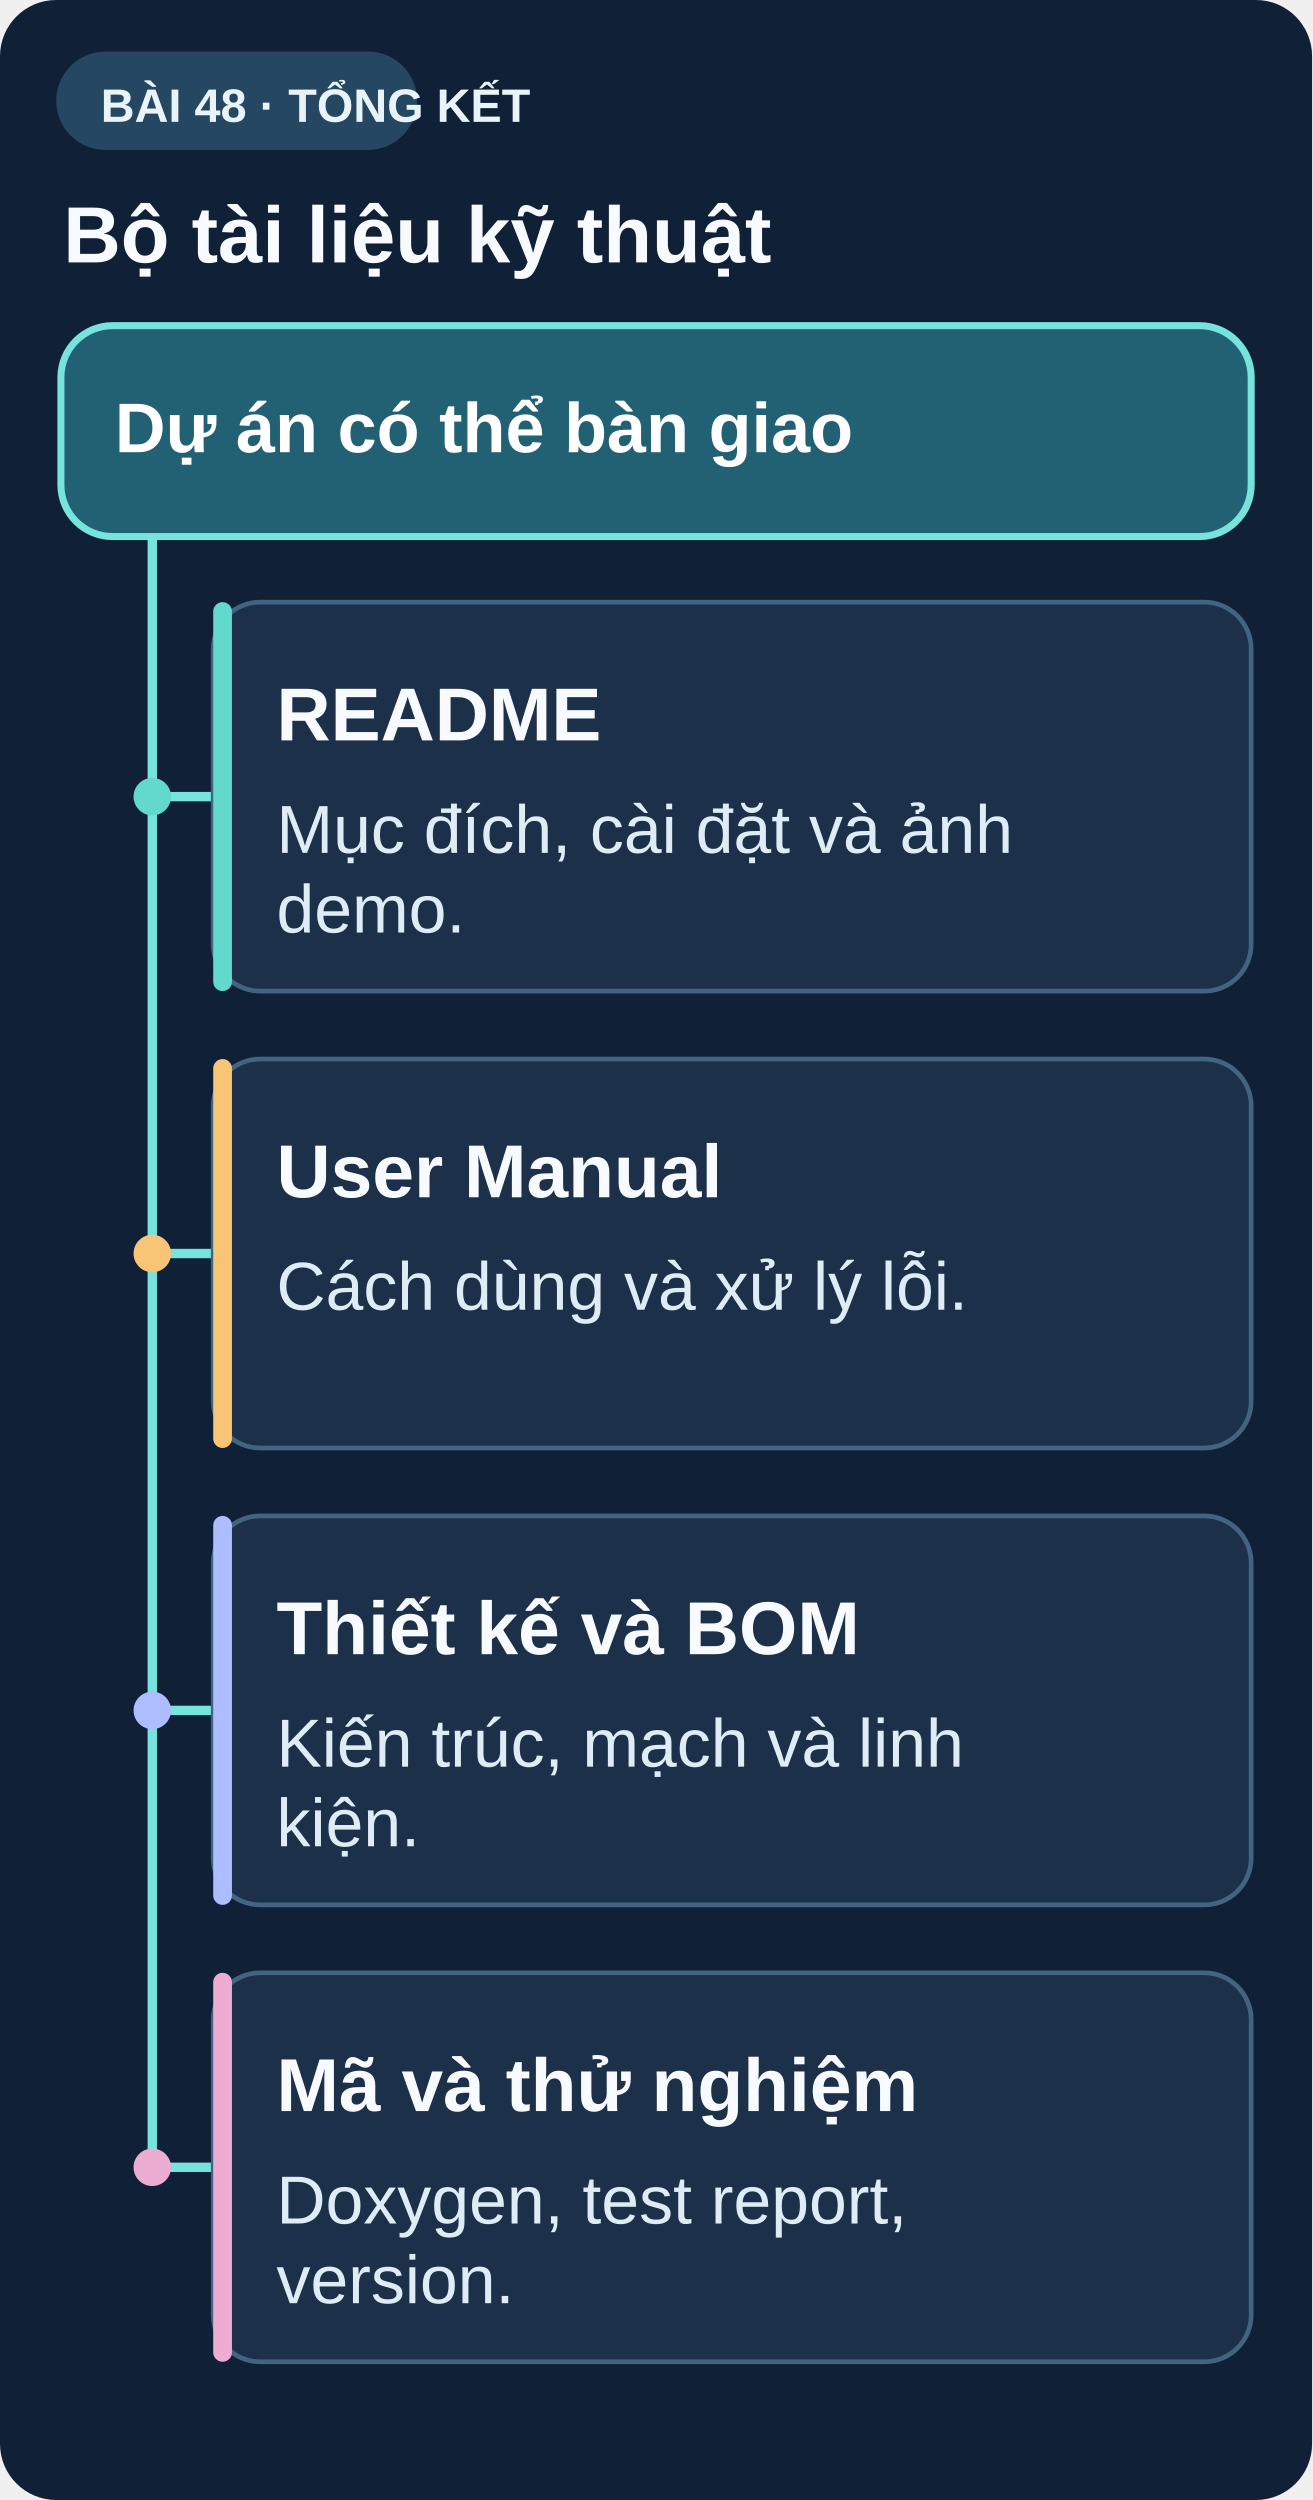
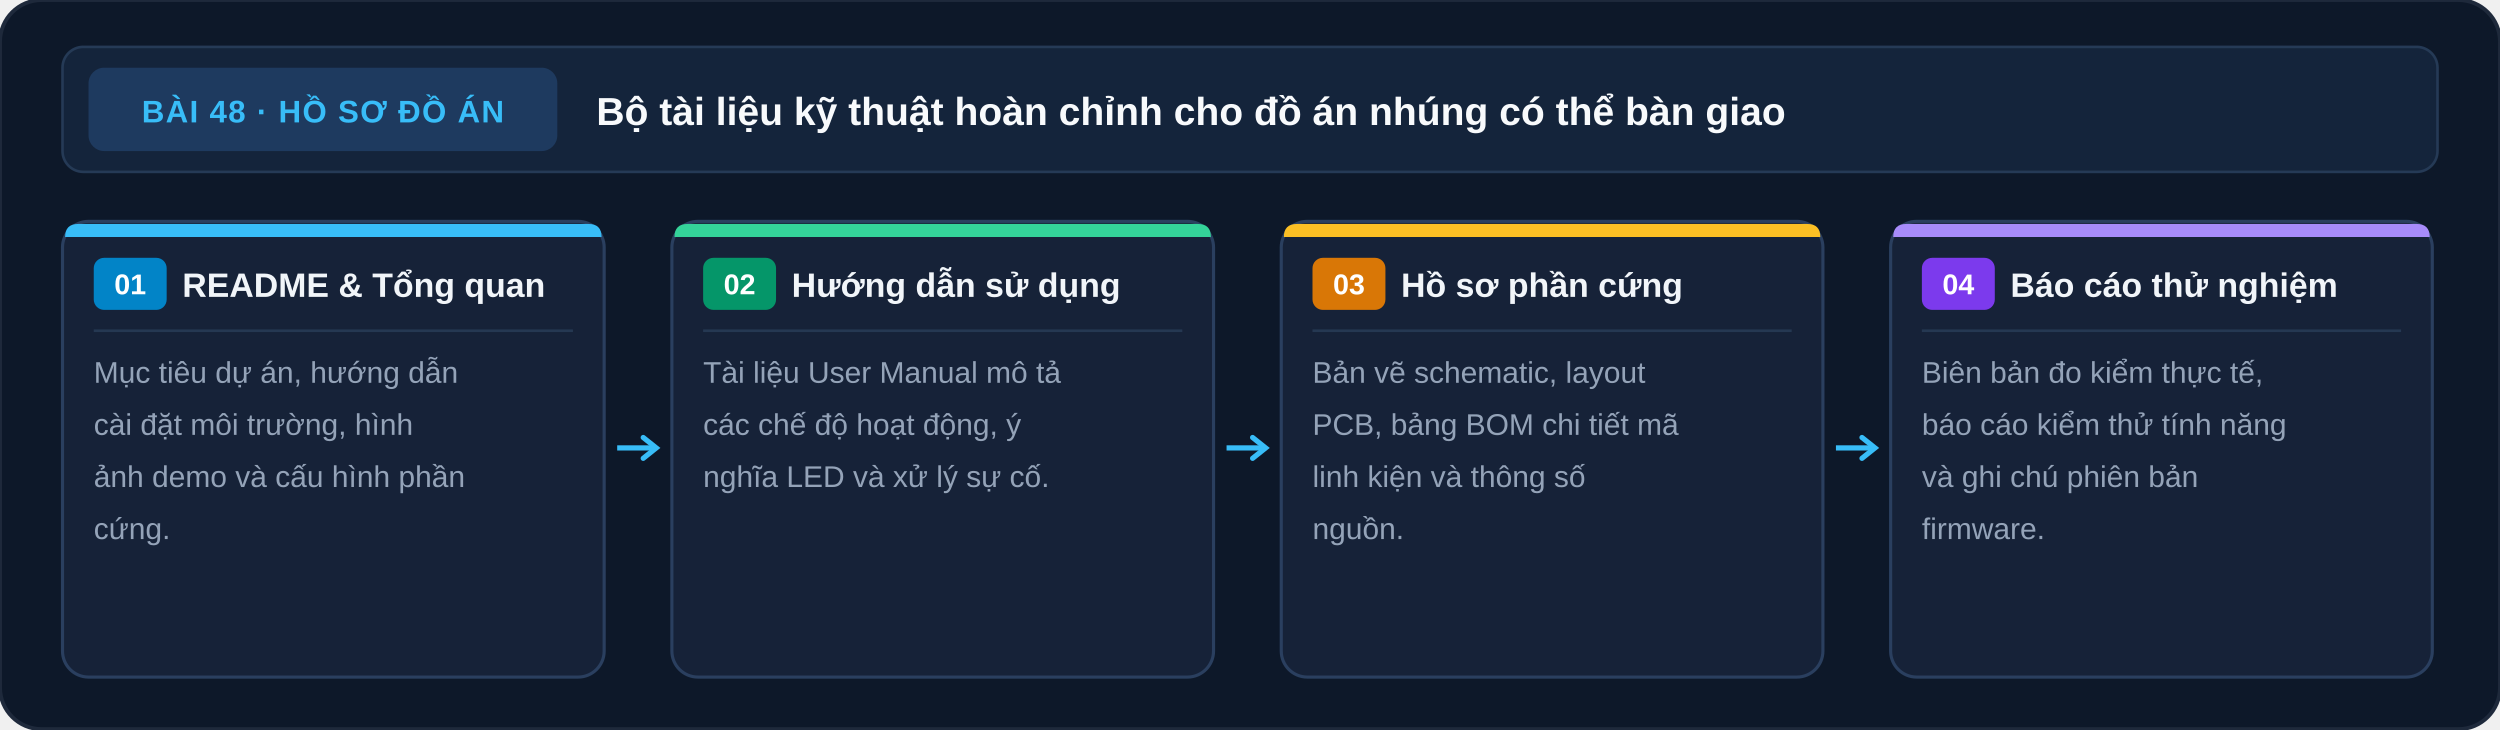
- <svg xmlns="http://www.w3.org/2000/svg" width="560" height="1067" viewBox="0 0 560 1067" role="img" aria-labelledby="title desc">
-   <rect width="560" height="1067" rx="24" fill="#102036" />
-   <rect x="24" y="22" width="154" height="42" rx="21" fill="#254761" />
-   <text x="43" y="52" font-family="Arial,sans-serif" font-size="20" font-weight="700" fill="#e8f4fa">BÀI 48 · TỔNG KẾT</text>
-   <text x="27" y="112" font-family="Arial,sans-serif" font-size="34" font-weight="700" fill="#f7fbff">Bộ tài liệu kỹ thuật</text>
-   <rect x="26" y="139" width="508" height="90" rx="22" fill="#226174" stroke="#76e3dc" stroke-width="3" />
-   <text x="49" y="193" font-family="Arial,sans-serif" font-size="30" font-weight="700" fill="#ffffff">Dự án có thể bàn giao</text>
-   <path d="M 65 229 V 929" stroke="#76e3dc" stroke-width="4" fill="none" />
-   <path d="M 65 340 H 91" stroke="#76e3dc" stroke-width="4" />
-   <circle cx="65" cy="340" r="8" fill="#63d8cc" />
-   <rect x="91" y="257" width="443" height="166" rx="20" fill="#1c304a" stroke="#426480" stroke-width="2" />
-   <rect x="91" y="257" width="8" height="166" rx="4" fill="#63d8cc" />
-   <text x="118" y="316" font-family="Arial,sans-serif" font-size="32" font-weight="700" fill="#f7fbff">README</text>
-   <text x="118" y="364" font-family="Arial,sans-serif" font-size="29" font-weight="400" fill="#deedf5">Mục đích, cài đặt và ảnh</text>
-   <text x="118" y="398" font-family="Arial,sans-serif" font-size="29" font-weight="400" fill="#deedf5">demo.</text>
-   <path d="M 65 535 H 91" stroke="#76e3dc" stroke-width="4" />
-   <circle cx="65" cy="535" r="8" fill="#f8c476" />
-   <rect x="91" y="452" width="443" height="166" rx="20" fill="#1c304a" stroke="#426480" stroke-width="2" />
-   <rect x="91" y="452" width="8" height="166" rx="4" fill="#f8c476" />
-   <text x="118" y="511" font-family="Arial,sans-serif" font-size="32" font-weight="700" fill="#f7fbff">User Manual</text>
-   <text x="118" y="559" font-family="Arial,sans-serif" font-size="29" font-weight="400" fill="#deedf5">Cách dùng và xử lý lỗi.</text>
-   <path d="M 65 730 H 91" stroke="#76e3dc" stroke-width="4" />
-   <circle cx="65" cy="730" r="8" fill="#aebdff" />
-   <rect x="91" y="647" width="443" height="166" rx="20" fill="#1c304a" stroke="#426480" stroke-width="2" />
-   <rect x="91" y="647" width="8" height="166" rx="4" fill="#aebdff" />
-   <text x="118" y="706" font-family="Arial,sans-serif" font-size="32" font-weight="700" fill="#f7fbff">Thiết kế và BOM</text>
-   <text x="118" y="754" font-family="Arial,sans-serif" font-size="29" font-weight="400" fill="#deedf5">Kiến trúc, mạch và linh</text>
-   <text x="118" y="788" font-family="Arial,sans-serif" font-size="29" font-weight="400" fill="#deedf5">kiện.</text>
-   <path d="M 65 925 H 91" stroke="#76e3dc" stroke-width="4" />
-   <circle cx="65" cy="925" r="8" fill="#edadd2" />
-   <rect x="91" y="842" width="443" height="166" rx="20" fill="#1c304a" stroke="#426480" stroke-width="2" />
-   <rect x="91" y="842" width="8" height="166" rx="4" fill="#edadd2" />
-   <text x="118" y="901" font-family="Arial,sans-serif" font-size="32" font-weight="700" fill="#f7fbff">Mã và thử nghiệm</text>
-   <text x="118" y="949" font-family="Arial,sans-serif" font-size="29" font-weight="400" fill="#deedf5">Doxygen, test report,</text>
-   <text x="118" y="983" font-family="Arial,sans-serif" font-size="29" font-weight="400" fill="#deedf5">version.</text>
+ <svg xmlns="http://www.w3.org/2000/svg" width="960" height="280" viewBox="0 0 960 280" role="img" aria-labelledby="title desc">
+   <rect width="960" height="280" rx="16" fill="#0d1829" stroke="#1e293b" stroke-width="1.5" />
+   <rect x="24" y="18" width="912" height="48" rx="8" fill="#14243b" stroke="#253a56" stroke-width="1" />
+   <rect x="34" y="26" width="180" height="32" rx="6" fill="#1e3a5f" />
+   <text x="124" y="47" font-family="Arial,sans-serif" font-size="12" font-weight="700" fill="#38bdf8" text-anchor="middle" letter-spacing="0.5">BÀI 48 · HỒ SƠ ĐỒ ÁN</text>
+   <text x="229" y="48" font-family="Arial,sans-serif" font-size="15" font-weight="700" fill="#f8fafc">Bộ tài liệu kỹ thuật hoàn chỉnh cho đồ án nhúng có thể bàn giao</text>
+   <rect x="24" y="85" width="208" height="175" rx="10" fill="#162238" stroke="#2a3f5f" stroke-width="1.2" />
+   <path d="M 25 91 Q 25 86 30 86 L 226 86 Q 231 86 231 91 L 231 91 L 25 91 Z" fill="#38bdf8" />
+   <rect x="36" y="99" width="28" height="20" rx="4" fill="#0284c7" />
+   <text x="50" y="113" font-family="Arial,sans-serif" font-size="11" font-weight="700" fill="#ffffff" text-anchor="middle">01</text>
+   <text x="70" y="114" font-family="Arial,sans-serif" font-size="13" font-weight="700" fill="#f1f5f9">README &amp; Tổng quan</text>
+   <line x1="36" y1="127" x2="220" y2="127" stroke="#253852" stroke-width="1" />
+   <text x="36" y="147" font-family="Arial,sans-serif" font-size="11.5" font-weight="400" fill="#94a3b8">Mục tiêu dự án, hướng dẫn</text>
+   <text x="36" y="167" font-family="Arial,sans-serif" font-size="11.5" font-weight="400" fill="#94a3b8">cài đặt môi trường, hình</text>
+   <text x="36" y="187" font-family="Arial,sans-serif" font-size="11.5" font-weight="400" fill="#94a3b8">ảnh demo và cấu hình phần</text>
+   <text x="36" y="207" font-family="Arial,sans-serif" font-size="11.5" font-weight="400" fill="#94a3b8">cứng.</text>
+   <path d="M 237 172 L 251 172" stroke="#38bdf8" stroke-width="2" />
+   <path d="M 247 168 L 252 172 L 247 176" fill="none" stroke="#38bdf8" stroke-width="2" stroke-linecap="round" />
+   <rect x="258" y="85" width="208" height="175" rx="10" fill="#162238" stroke="#2a3f5f" stroke-width="1.2" />
+   <path d="M 259 91 Q 259 86 264 86 L 460 86 Q 465 86 465 91 L 465 91 L 259 91 Z" fill="#34d399" />
+   <rect x="270" y="99" width="28" height="20" rx="4" fill="#059669" />
+   <text x="284" y="113" font-family="Arial,sans-serif" font-size="11" font-weight="700" fill="#ffffff" text-anchor="middle">02</text>
+   <text x="304" y="114" font-family="Arial,sans-serif" font-size="13" font-weight="700" fill="#f1f5f9">Hướng dẫn sử dụng</text>
+   <line x1="270" y1="127" x2="454" y2="127" stroke="#253852" stroke-width="1" />
+   <text x="270" y="147" font-family="Arial,sans-serif" font-size="11.5" font-weight="400" fill="#94a3b8">Tài liệu User Manual mô tả</text>
+   <text x="270" y="167" font-family="Arial,sans-serif" font-size="11.5" font-weight="400" fill="#94a3b8">các chế độ hoạt động, ý</text>
+   <text x="270" y="187" font-family="Arial,sans-serif" font-size="11.5" font-weight="400" fill="#94a3b8">nghĩa LED và xử lý sự cố.</text>
+   <path d="M 471 172 L 485 172" stroke="#38bdf8" stroke-width="2" />
+   <path d="M 481 168 L 486 172 L 481 176" fill="none" stroke="#38bdf8" stroke-width="2" stroke-linecap="round" />
+   <rect x="492" y="85" width="208" height="175" rx="10" fill="#162238" stroke="#2a3f5f" stroke-width="1.2" />
+   <path d="M 493 91 Q 493 86 498 86 L 694 86 Q 699 86 699 91 L 699 91 L 493 91 Z" fill="#fbbf24" />
+   <rect x="504" y="99" width="28" height="20" rx="4" fill="#d97706" />
+   <text x="518" y="113" font-family="Arial,sans-serif" font-size="11" font-weight="700" fill="#ffffff" text-anchor="middle">03</text>
+   <text x="538" y="114" font-family="Arial,sans-serif" font-size="13" font-weight="700" fill="#f1f5f9">Hồ sơ phần cứng</text>
+   <line x1="504" y1="127" x2="688" y2="127" stroke="#253852" stroke-width="1" />
+   <text x="504" y="147" font-family="Arial,sans-serif" font-size="11.5" font-weight="400" fill="#94a3b8">Bản vẽ schematic, layout</text>
+   <text x="504" y="167" font-family="Arial,sans-serif" font-size="11.5" font-weight="400" fill="#94a3b8">PCB, bảng BOM chi tiết mã</text>
+   <text x="504" y="187" font-family="Arial,sans-serif" font-size="11.5" font-weight="400" fill="#94a3b8">linh kiện và thông số</text>
+   <text x="504" y="207" font-family="Arial,sans-serif" font-size="11.5" font-weight="400" fill="#94a3b8">nguồn.</text>
+   <path d="M 705 172 L 719 172" stroke="#38bdf8" stroke-width="2" />
+   <path d="M 715 168 L 720 172 L 715 176" fill="none" stroke="#38bdf8" stroke-width="2" stroke-linecap="round" />
+   <rect x="726" y="85" width="208" height="175" rx="10" fill="#162238" stroke="#2a3f5f" stroke-width="1.2" />
+   <path d="M 727 91 Q 727 86 732 86 L 928 86 Q 933 86 933 91 L 933 91 L 727 91 Z" fill="#a78bfa" />
+   <rect x="738" y="99" width="28" height="20" rx="4" fill="#7c3aed" />
+   <text x="752" y="113" font-family="Arial,sans-serif" font-size="11" font-weight="700" fill="#ffffff" text-anchor="middle">04</text>
+   <text x="772" y="114" font-family="Arial,sans-serif" font-size="13" font-weight="700" fill="#f1f5f9">Báo cáo thử nghiệm</text>
+   <line x1="738" y1="127" x2="922" y2="127" stroke="#253852" stroke-width="1" />
+   <text x="738" y="147" font-family="Arial,sans-serif" font-size="11.5" font-weight="400" fill="#94a3b8">Biên bản đo kiểm thực tế,</text>
+   <text x="738" y="167" font-family="Arial,sans-serif" font-size="11.5" font-weight="400" fill="#94a3b8">báo cáo kiểm thử tính năng</text>
+   <text x="738" y="187" font-family="Arial,sans-serif" font-size="11.5" font-weight="400" fill="#94a3b8">và ghi chú phiên bản</text>
+   <text x="738" y="207" font-family="Arial,sans-serif" font-size="11.5" font-weight="400" fill="#94a3b8">firmware.</text>
</svg>
